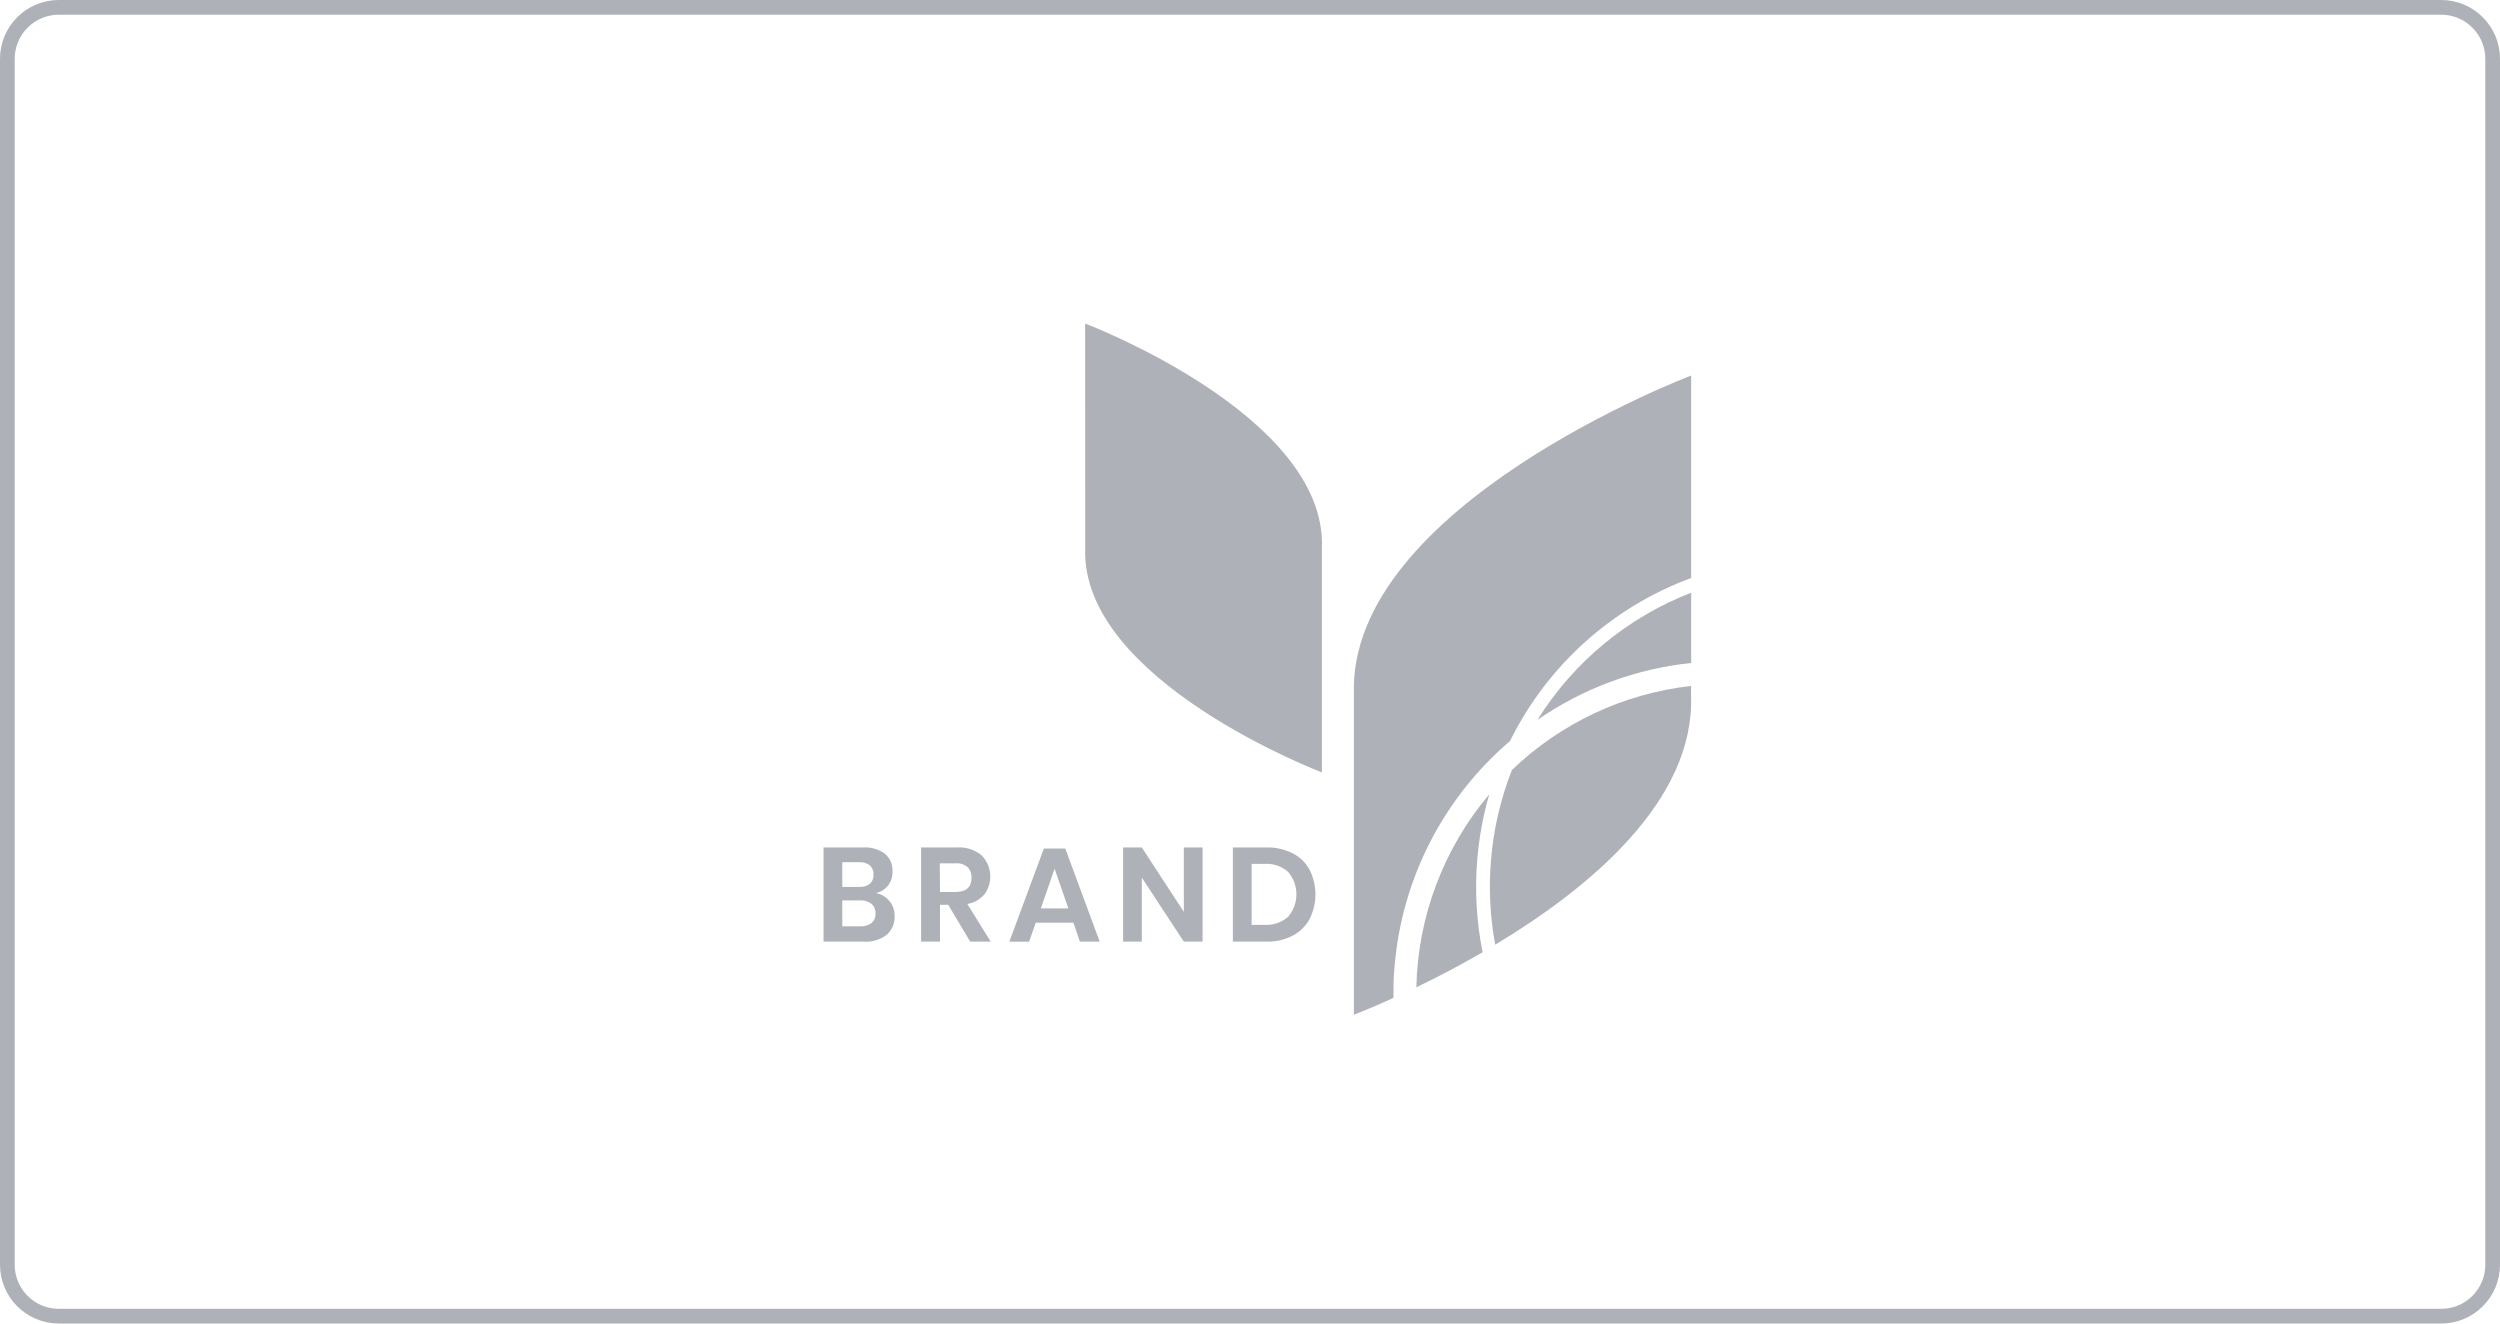
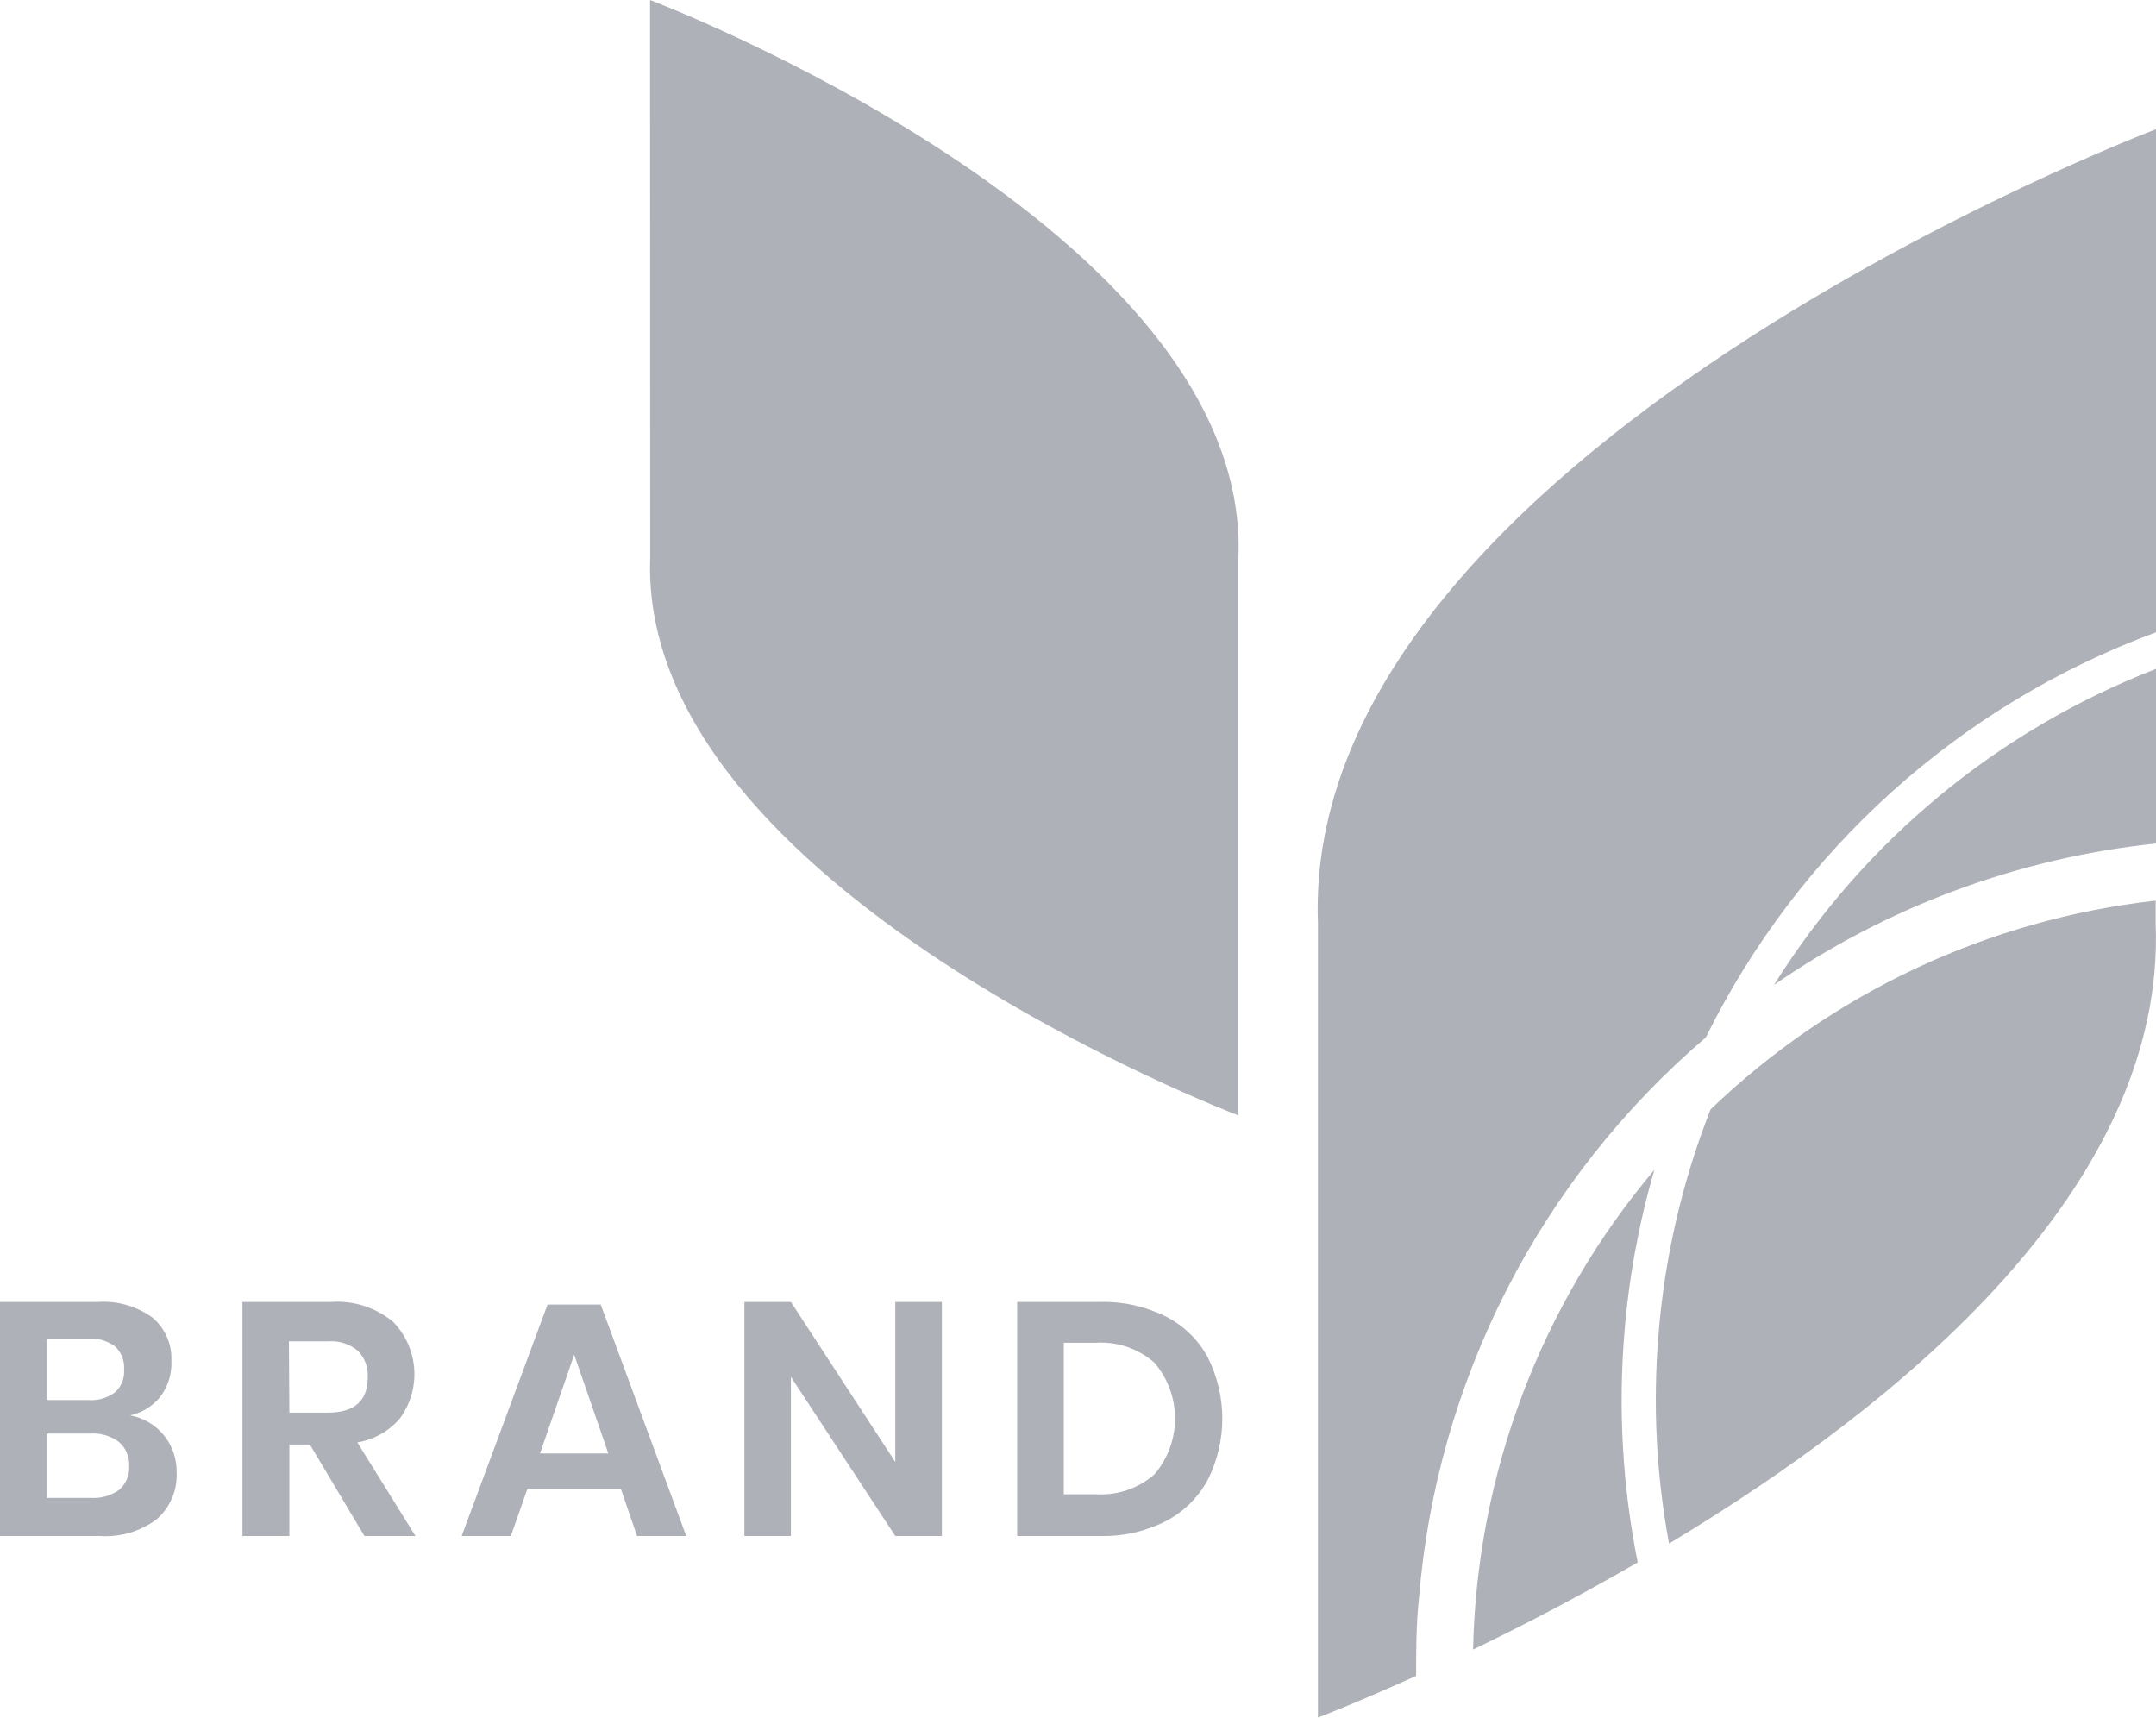
- <svg xmlns="http://www.w3.org/2000/svg" width="170" height="90" fill="none">
-   <rect x=".5" y=".5" width="169" height="89" rx="3.5" stroke="#AFB1B8" />
-   <path d="M60.488 61.278c.23.285.352.643.346 1.01a1.605 1.605 0 01-.537 1.277c-.446.339-1 .504-1.558.466H56v-6.405h2.683a2.284 2.284 0 011.487.426 1.464 1.464 0 01.52 1.198c.016.353-.095.7-.311.98-.209.254-.496.43-.817.5.364.067.692.26.926.548zm-3.213-.967h1.147c.26.02.519-.056.729-.213a.76.76 0 00.246-.626.788.788 0 00-.243-.626 1.105 1.105 0 00-.751-.215h-1.128v1.68zm1.988 2.456a.794.794 0 00.271-.65.81.81 0 00-.277-.658 1.181 1.181 0 00-.78-.231h-1.202v1.761h1.218c.274.016.546-.062.77-.222zM65.972 64.031l-1.492-2.503h-.561v2.503h-1.284v-6.405h2.43a2.39 2.39 0 011.693.545 2.048 2.048 0 01.18 2.65c-.3.345-.709.575-1.159.65l1.59 2.56h-1.397zm-2.053-3.376h1.05c.73 0 1.094-.323 1.094-.97a.955.955 0 00-.268-.72 1.134 1.134 0 00-.826-.26h-1.063l.013 1.95zM72.99 62.742h-2.558l-.452 1.29h-1.346l2.35-6.334h1.455l2.34 6.333h-1.346l-.442-1.289zm-.342-.97l-.935-2.703-.935 2.703h1.87zM81.776 64.031H80.5l-2.857-4.355v4.355h-1.272v-6.405h1.272l2.857 4.38v-4.38h1.275v6.405zM89.05 62.498a2.757 2.757 0 01-1.153 1.13c-.555.281-1.17.42-1.792.403h-2.27v-6.405h2.27a3.816 3.816 0 011.792.395c.487.246.89.636 1.153 1.117a3.735 3.735 0 010 3.36zm-1.459-.153a2.352 2.352 0 000-3.057 2.21 2.21 0 00-1.595-.545h-.885v4.146h.885a2.21 2.21 0 001.595-.544zM73.789 22S90.24 28.236 89.89 37.26v15.263s-16.439-6.24-16.096-15.263L73.789 22zM104.548 48.95A22.486 22.486 0 01115 45.082v-4.778a21.461 21.461 0 00-10.452 8.646z" fill="#AFB1B8" />
-   <path d="M102.681 50.389A22.383 22.383 0 01115 39.303V25.536s-23.43 8.883-22.934 21.733V69s1.044-.396 2.687-1.141c0-.695 0-1.396.075-2.1a22.605 22.605 0 017.853-15.37z" fill="#AFB1B8" />
-   <path d="M100.453 58.462c.123-1.508.397-2.998.819-4.45a21.04 21.04 0 00-4.961 13.126 67.978 67.978 0 004.506-2.384 22.555 22.555 0 01-.364-6.292zM101.384 58.54a21.594 21.594 0 00.29 5.698c6.401-3.846 13.594-9.788 13.317-16.969v-.625a20.967 20.967 0 00-12.179 5.713 21.513 21.513 0 00-1.428 6.183z" fill="#AFB1B8" />
+ <svg xmlns="http://www.w3.org/2000/svg" width="59" height="47" fill="none">
+   <path d="M4.488 39.278c.23.285.352.643.346 1.01a1.605 1.605 0 01-.536 1.277c-.447.339-1 .504-1.559.466H0v-6.405h2.683a2.284 2.284 0 011.487.426 1.464 1.464 0 01.52 1.198c.016.353-.095.7-.311.98-.209.254-.496.43-.817.5.363.067.692.26.926.548zm-3.213-.967H2.42c.261.02.52-.056.73-.213a.76.76 0 00.246-.626.789.789 0 00-.243-.626 1.105 1.105 0 00-.751-.215H1.275v1.68zm1.988 2.456a.794.794 0 00.271-.65.81.81 0 00-.277-.658 1.18 1.18 0 00-.78-.231H1.276v1.761h1.218c.274.016.546-.062.77-.222zM9.972 42.031L8.48 39.528h-.561v2.503H6.635v-6.405h2.43a2.39 2.39 0 011.693.545 2.048 2.048 0 01.18 2.65c-.3.345-.709.575-1.159.65l1.59 2.56H9.972zM7.92 38.655h1.05c.73 0 1.094-.323 1.094-.97a.955.955 0 00-.268-.72 1.134 1.134 0 00-.826-.26H7.906l.013 1.95zM16.99 40.742h-2.558l-.452 1.29h-1.346l2.35-6.334h1.455l2.34 6.333h-1.346l-.442-1.289zm-.342-.97l-.935-2.703-.935 2.703h1.87zM25.776 42.031H24.5l-2.857-4.355v4.355h-1.272v-6.405h1.272l2.857 4.38v-4.38h1.275v6.405zM33.05 40.498a2.757 2.757 0 01-1.153 1.13c-.555.281-1.17.42-1.792.403h-2.27v-6.405h2.27a3.816 3.816 0 011.792.395c.488.246.89.636 1.153 1.117a3.735 3.735 0 010 3.36zm-1.459-.153a2.352 2.352 0 000-3.057 2.21 2.21 0 00-1.595-.545h-.885v4.146h.885a2.21 2.21 0 001.595-.544zM17.789 0S34.24 6.236 33.89 15.26v15.263s-16.439-6.24-16.096-15.263L17.789 0zM48.548 26.95A22.485 22.485 0 0159 23.082v-4.778a21.467 21.467 0 00-10.452 8.646z" fill="#AFB1B8" />
+   <path d="M46.68 28.389A22.382 22.382 0 0159 17.303V3.536s-23.43 8.883-22.934 21.733V47s1.044-.397 2.687-1.141c0-.695 0-1.396.075-2.1a22.605 22.605 0 017.853-15.37z" fill="#AFB1B8" />
+   <path d="M44.453 36.462c.123-1.508.397-2.998.82-4.45a21.04 21.04 0 00-4.962 13.126 68.003 68.003 0 004.506-2.384 22.577 22.577 0 01-.364-6.292zM45.384 36.54a21.586 21.586 0 00.29 5.698c6.401-3.846 13.594-9.788 13.317-16.969v-.625a20.971 20.971 0 00-12.18 5.713 21.496 21.496 0 00-1.427 6.183z" fill="#AFB1B8" />
</svg>
